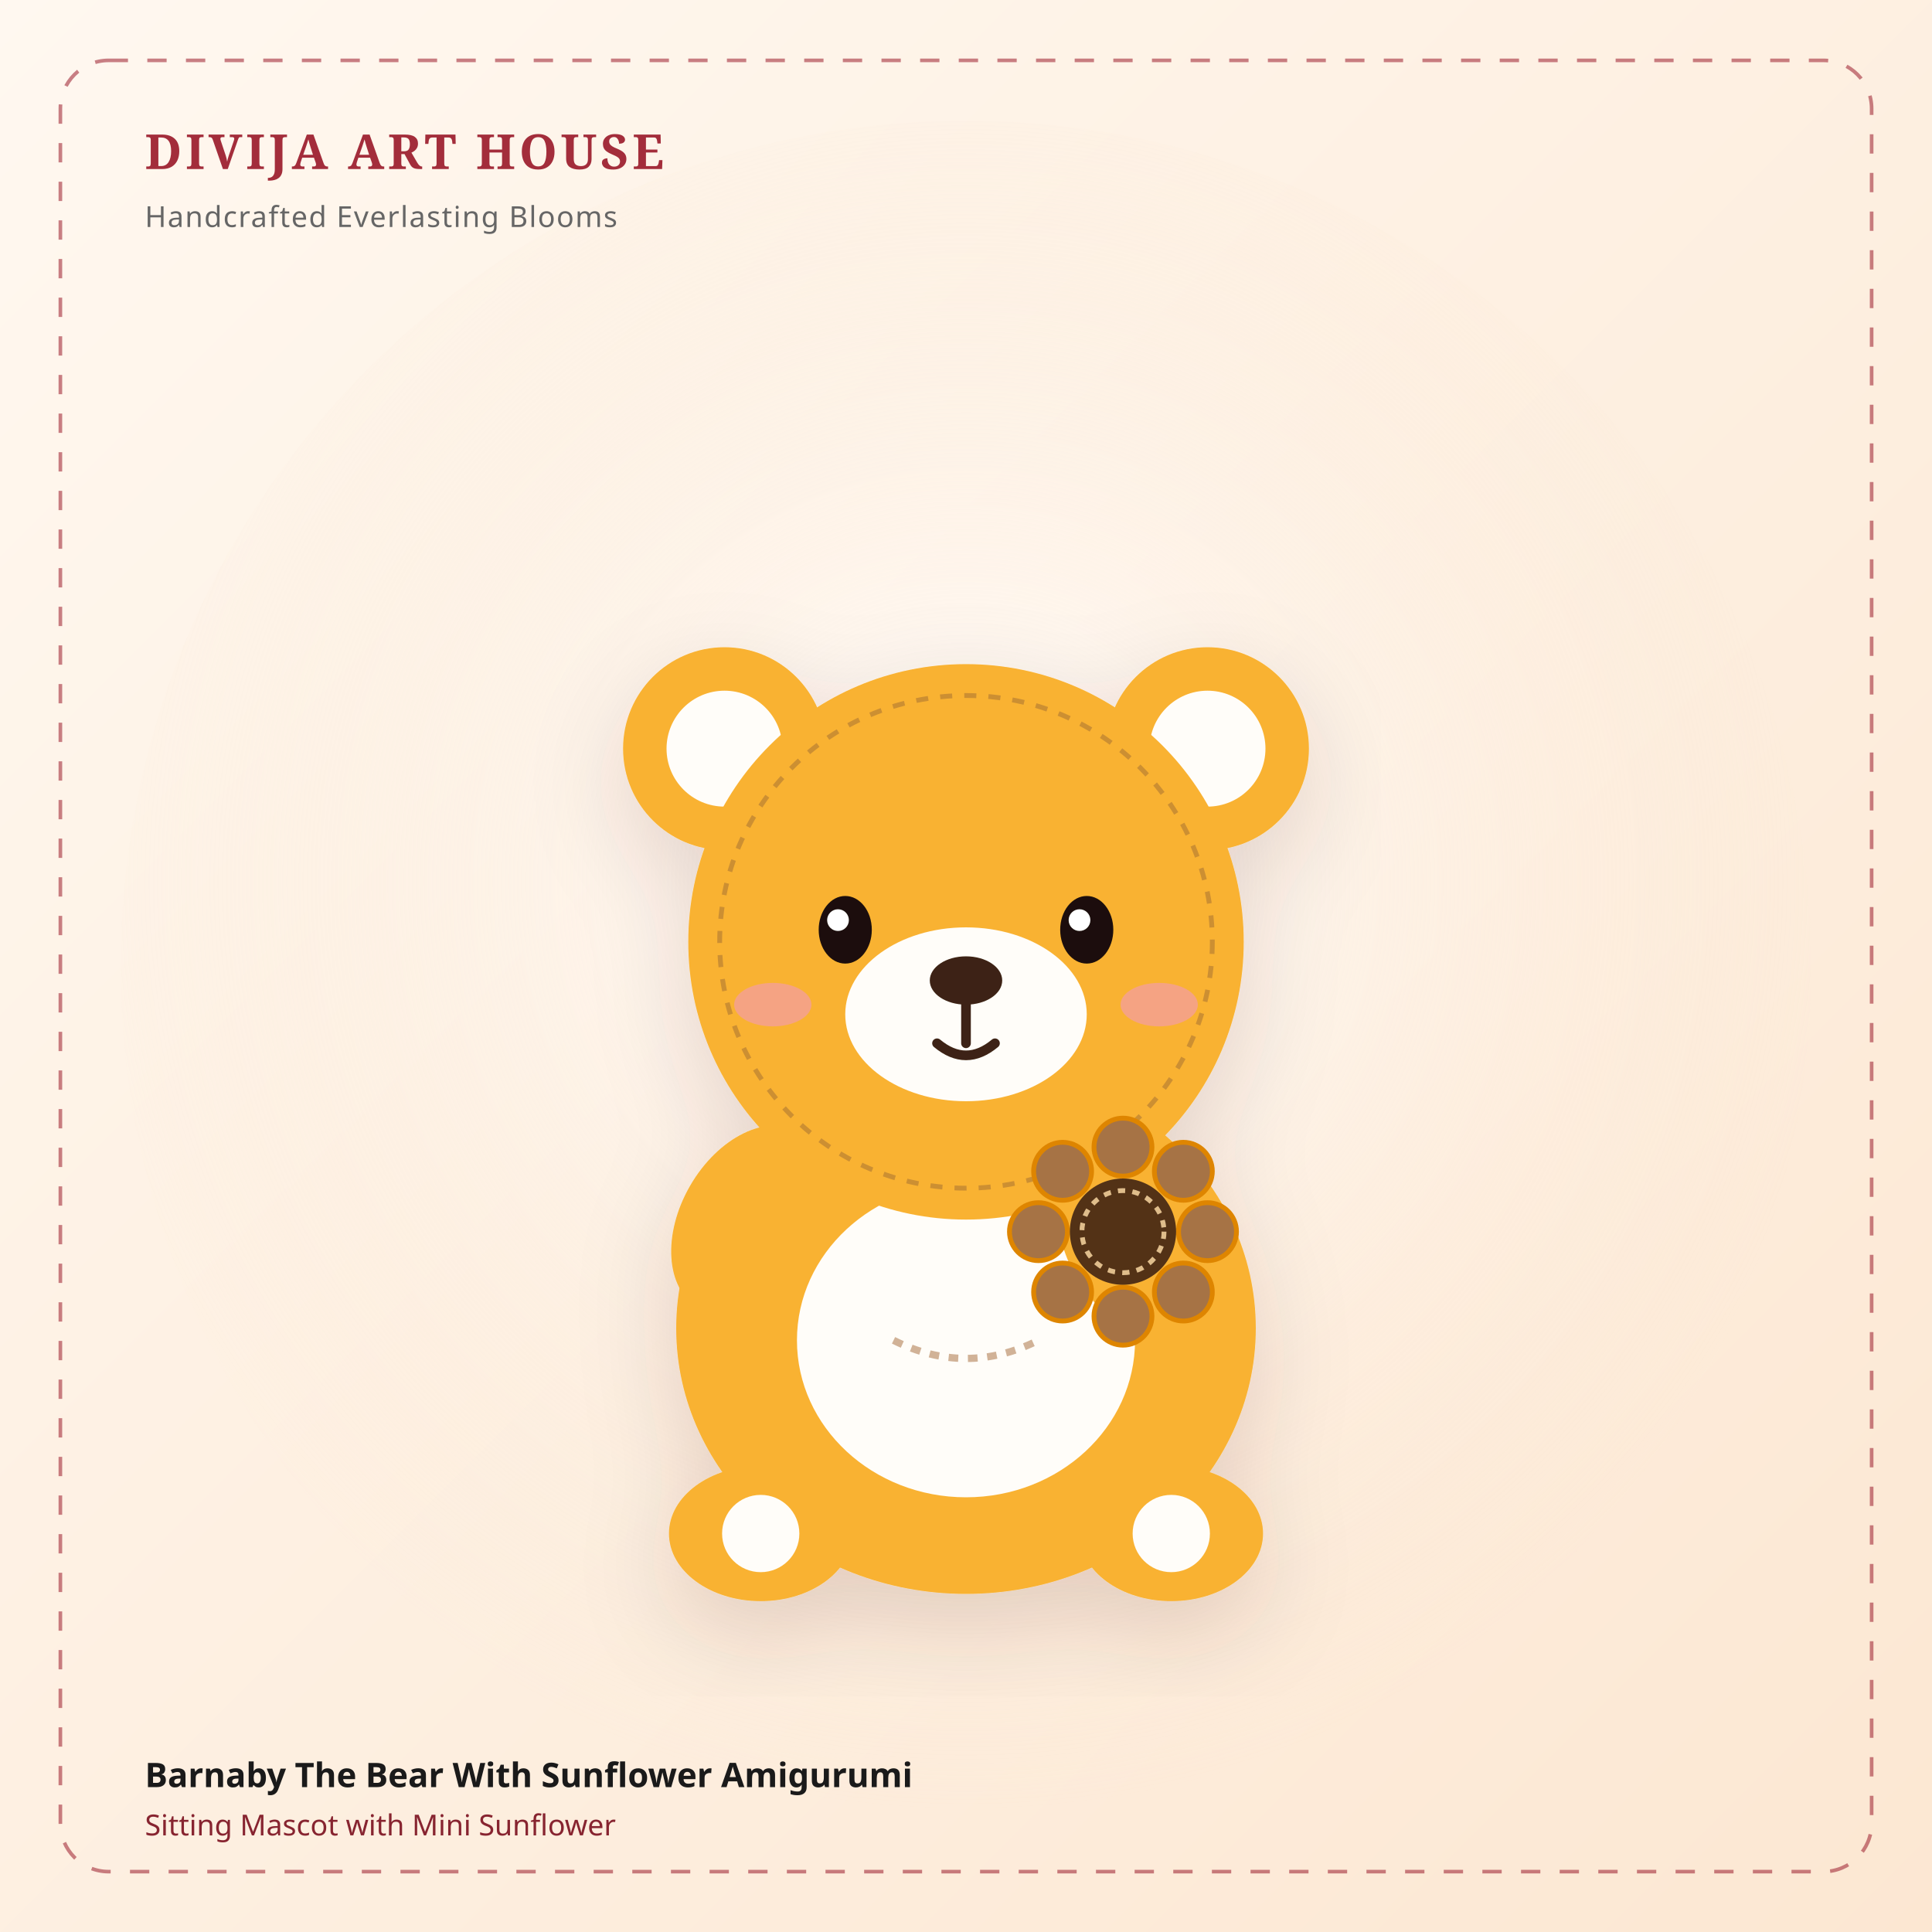
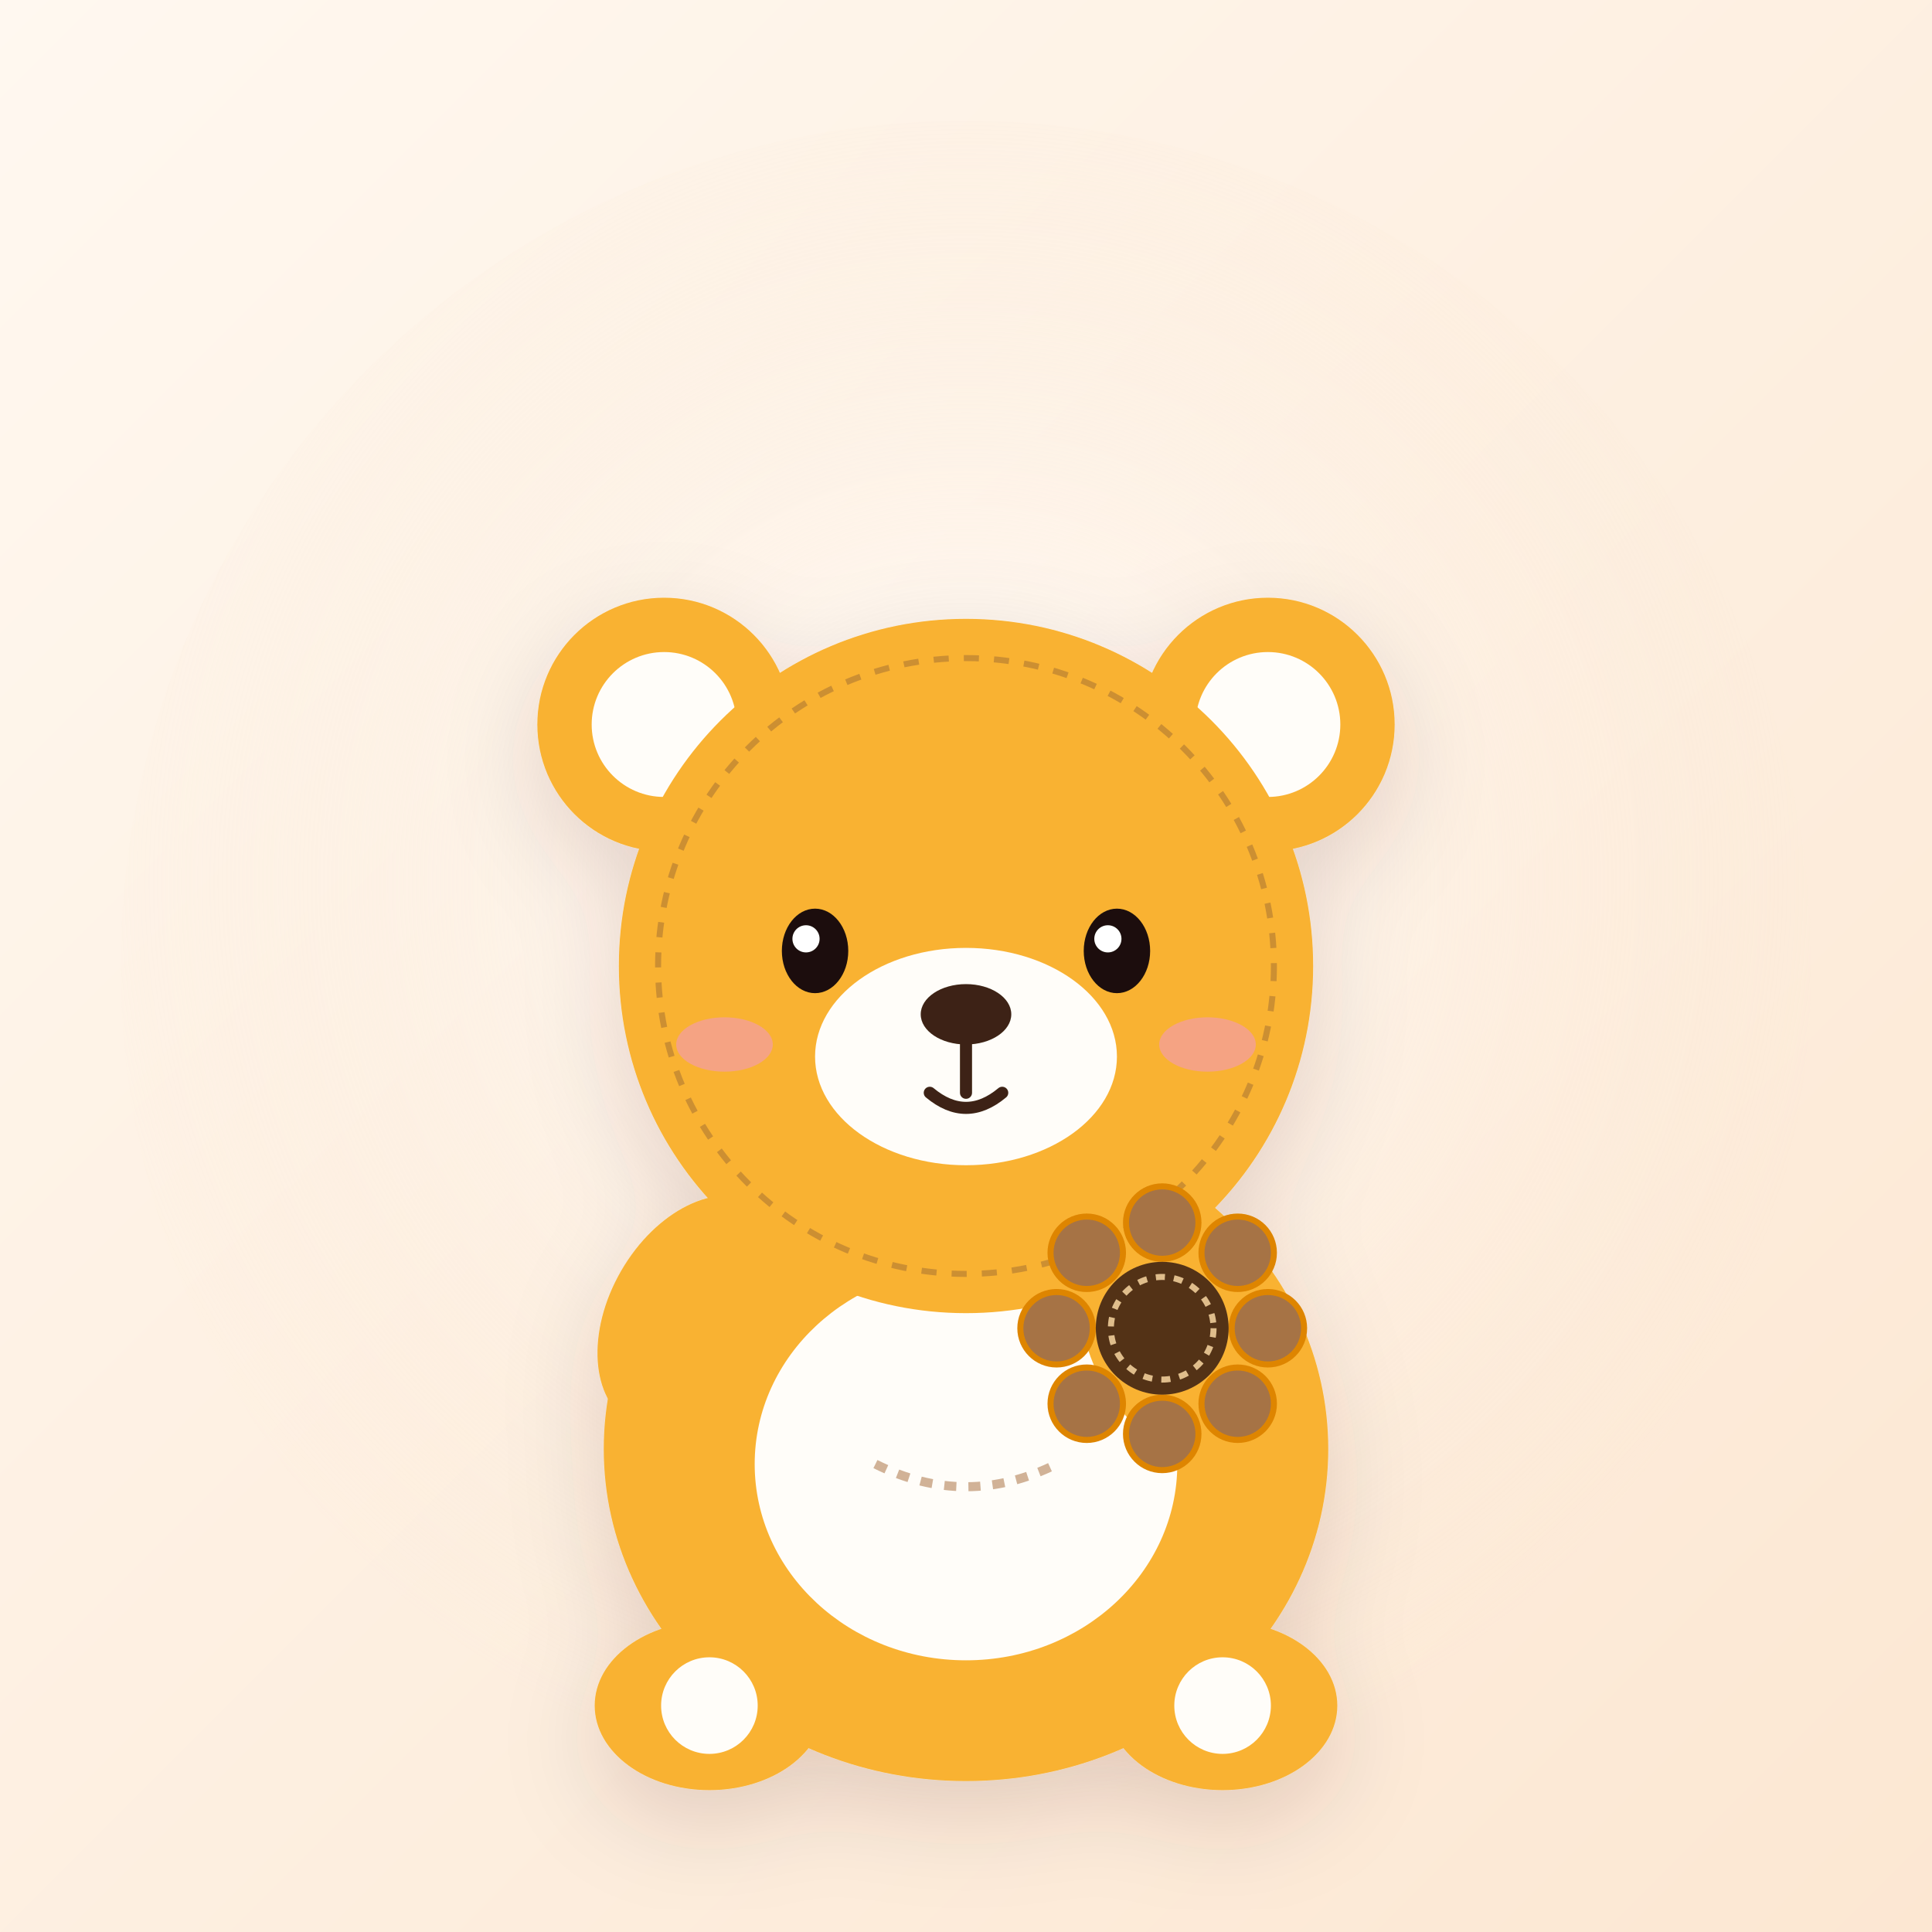
<svg xmlns="http://www.w3.org/2000/svg" viewBox="0 0 800 800" width="100%" height="100%">
  <defs>
    <linearGradient id="barnaby-the-bear-with-sunflower-amigurumi-v2-bg" x1="0%" y1="0%" x2="100%" y2="100%">
      <stop offset="0%" stop-color="#FFF8F0" />
      <stop offset="100%" stop-color="#FCE7D2" />
    </linearGradient>
    <radialGradient id="barnaby-the-bear-with-sunflower-amigurumi-v2-glow" cx="50%" cy="45%" r="55%">
      <stop offset="0%" stop-color="#FFFFFF" stop-opacity="0.9" />
      <stop offset="100%" stop-color="#FCE7D2" stop-opacity="0" />
    </radialGradient>
    <filter id="barnaby-the-bear-with-sunflower-amigurumi-v2-shadow" x="-10%" y="-10%" width="120%" height="120%">
      <feDropShadow dx="0" dy="14" stdDeviation="20" flood-color="#3D1A10" flood-opacity="0.14" />
    </filter>
  </defs>
  <rect width="800" height="800" fill="url(#barnaby-the-bear-with-sunflower-amigurumi-v2-bg)" />
  <circle cx="400" cy="400" r="350" fill="url(#barnaby-the-bear-with-sunflower-amigurumi-v2-glow)" />
-   <rect x="25" y="25" width="750" height="750" rx="20" fill="none" stroke="#A32D3B" stroke-width="1.5" stroke-dasharray="8,8" opacity="0.6" />
-   <g transform="translate(60, 70)">
-     <text x="0" y="0" font-family="'Playfair Display', Georgia, serif" font-size="20" font-weight="bold" fill="#A32D3B" letter-spacing="1.5">DIVIJA ART HOUSE</text>
-     <text x="0" y="24" font-family="'Poppins', sans-serif" font-size="12" fill="#666666" letter-spacing="0.5">Handcrafted Everlasting Blooms</text>
-   </g>
-   <g transform="translate(60, 740)">
-     <text x="0" y="0" font-family="'Poppins', sans-serif" font-size="14" font-weight="600" fill="#1A1A1A">Barnaby The Bear With Sunflower Amigurumi</text>
-     <text x="0" y="20" font-family="'Poppins', sans-serif" font-size="12" fill="#872430">Sitting Mascot with Mini Sunflower</text>
-   </g>
  <g filter="url(#barnaby-the-bear-with-sunflower-amigurumi-v2-shadow)">
-     <g transform="translate(400, 390)">
+     <g transform="translate(400, 400) scale(1.25)">
      <circle cx="-100" cy="-80" r="42" fill="#F9B233" />
      <circle cx="-100" cy="-80" r="24" fill="#FFFDF9" />
      <circle cx="100" cy="-80" r="42" fill="#F9B233" />
      <circle cx="100" cy="-80" r="24" fill="#FFFDF9" />
      <ellipse cx="0" cy="160" rx="120" ry="110" fill="#F9B233" />
      <ellipse cx="0" cy="165" rx="70" ry="65" fill="#FFFDF9" />
      <path d="M-30 165 Q0 180 30 165" fill="none" stroke="#D1B297" stroke-width="3" stroke-dasharray="4,4" />
      <ellipse cx="-85" cy="245" rx="38" ry="28" fill="#F9B233" />
      <circle cx="-85" cy="245" r="16" fill="#FFFDF9" />
      <ellipse cx="85" cy="245" rx="38" ry="28" fill="#F9B233" />
      <circle cx="85" cy="245" r="16" fill="#FFFDF9" />
      <circle cx="0" cy="0" r="115" fill="#F9B233" />
      <circle cx="0" cy="0" r="102" fill="none" stroke="#8A5A30" stroke-width="2" stroke-dasharray="5,5" opacity="0.4" />
      <ellipse cx="0" cy="30" rx="50" ry="36" fill="#FFFDF9" />
      <ellipse cx="0" cy="16" rx="15" ry="10" fill="#3D2412" />
      <path d="M0 26 L0 42 M-12 42 Q0 52 12 42" fill="none" stroke="#3D2412" stroke-width="4" stroke-linecap="round" />
      <ellipse cx="-50" cy="-5" rx="11" ry="14" fill="#1A110B" />
      <circle cx="-53" cy="-9" r="4.5" fill="#FFFFFF" />
      <ellipse cx="50" cy="-5" rx="11" ry="14" fill="#1A110B" />
      <circle cx="47" cy="-9" r="4.5" fill="#FFFFFF" />
      <ellipse cx="-80" cy="26" rx="16" ry="9" fill="#F49E9E" opacity="0.75" />
      <ellipse cx="80" cy="26" rx="16" ry="9" fill="#F49E9E" opacity="0.75" />
      <ellipse cx="-90" cy="115" rx="28" ry="42" transform="rotate(30 -90 115)" fill="#F9B233" />
      <ellipse cx="70" cy="125" rx="28" ry="42" transform="rotate(-30 70 125)" fill="#F9B233" />
      <g transform="translate(65, 120)">
        <g fill="#A67345" stroke="#DE8500" stroke-width="2">
          <circle cx="0" cy="-35" r="12" />
          <circle cx="25" cy="-25" r="12" />
          <circle cx="35" cy="0" r="12" />
          <circle cx="25" cy="25" r="12" />
          <circle cx="0" cy="35" r="12" />
          <circle cx="-25" cy="25" r="12" />
          <circle cx="-35" cy="0" r="12" />
          <circle cx="-25" cy="-25" r="12" />
        </g>
        <circle cx="0" cy="0" r="22" fill="#523218" />
        <circle cx="0" cy="0" r="17" fill="none" stroke="#DFBD8B" stroke-width="2" stroke-dasharray="3,3" />
      </g>
    </g>
  </g>
</svg>
